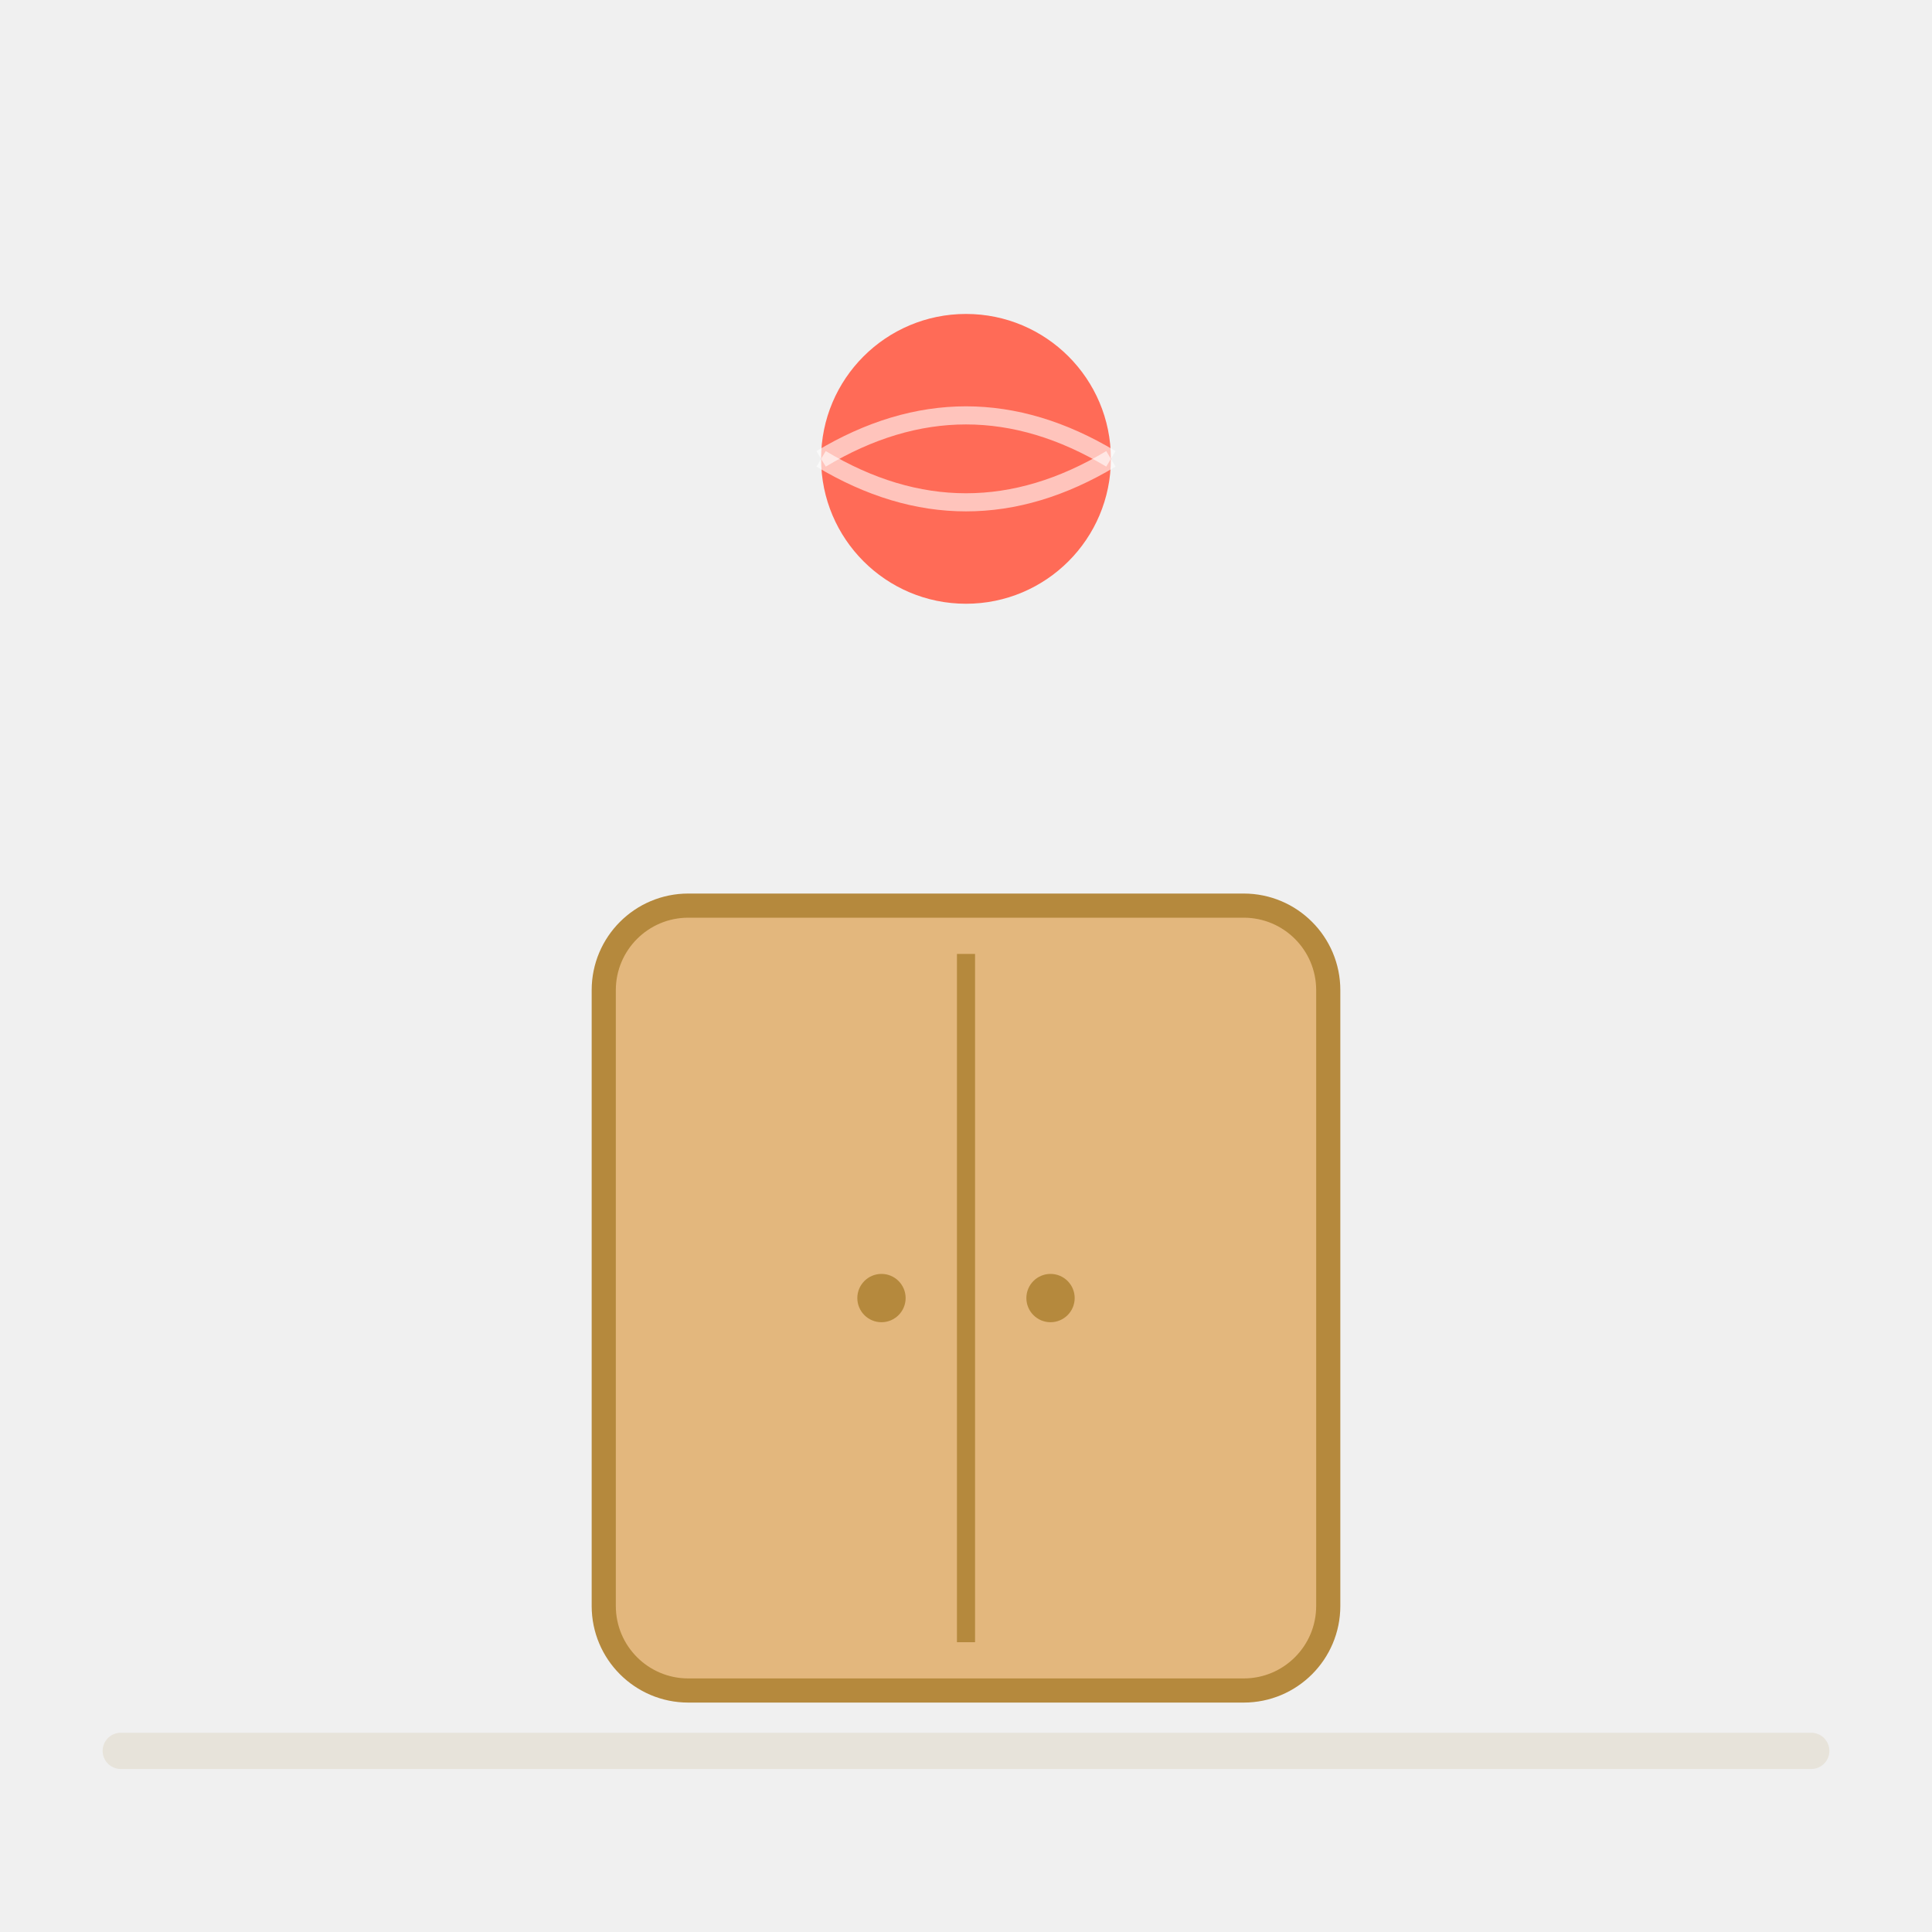
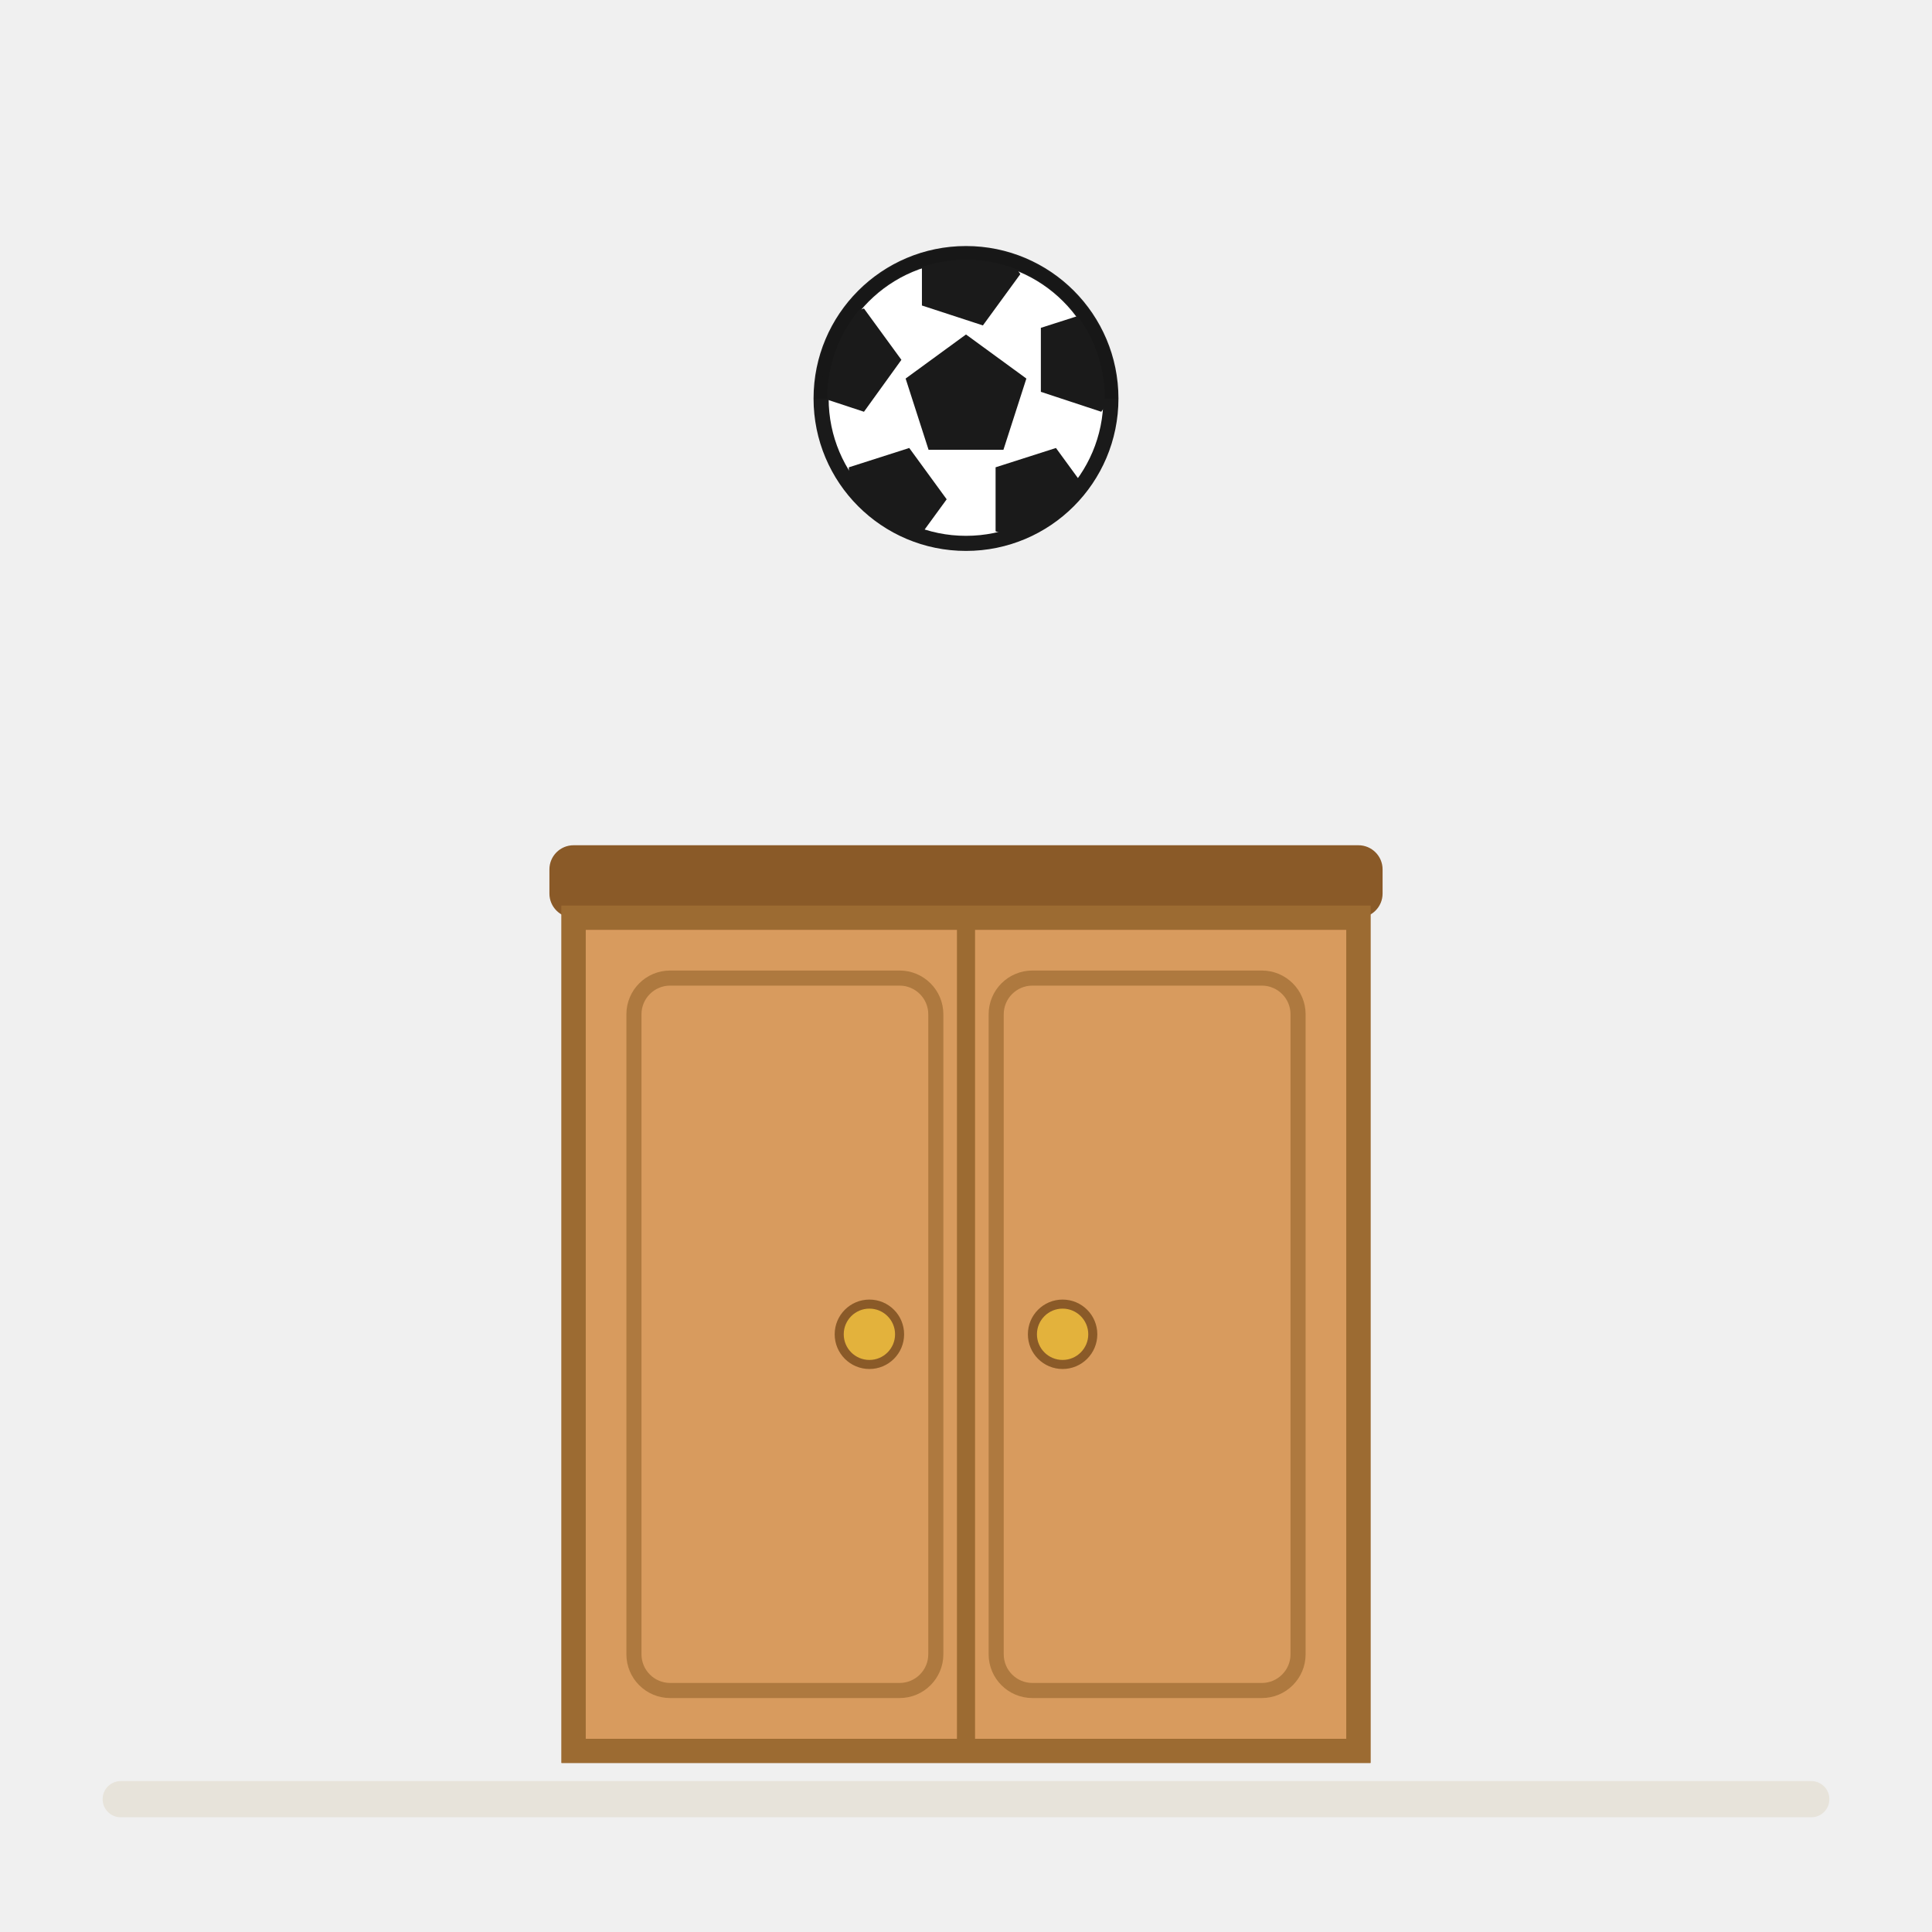
<svg xmlns="http://www.w3.org/2000/svg" viewBox="0 0 320 320" width="320" height="320">
-   <g opacity="1">
-     <circle cx="160" cy="76" r="24" fill="#FF6B57" />
-     <path d="M136 76 Q160 61.6 184 76" stroke="#ffffff" stroke-width="3" fill="none" opacity="0.6" />
-     <path d="M136 76 Q160 90.4 184 76" stroke="#ffffff" stroke-width="3" fill="none" opacity="0.6" />
+   <clipPath id="ballclip-160-66">
+     <circle cx="160" cy="66" r="24" />
+   </clipPath>
+   <circle cx="160" cy="66" r="24" fill="#ffffff" stroke="#1a1a1a" stroke-width="2.5" />
+   <polygon points="160.0,55.4 170.0,62.7 166.2,74.5 153.8,74.5 150.0,62.7" fill="#1a1a1a" />
+   <g clip-path="url(#ballclip-160-66)">
+     <polygon points="169.0,45.4 162.8,53.9 152.7,50.6 152.7,40.1 162.8,36.8" fill="#1a1a1a" />
+     <polygon points="182.4,68.2 172.4,64.9 172.4,54.3 182.4,51.1 188.6,59.6" fill="#1a1a1a" />
+     <polygon points="164.9,88.0 164.9,77.4 174.9,74.2 181.1,82.7 174.9,91.2" fill="#1a1a1a" />
+     <polygon points="140.6,77.4 150.6,74.2 156.8,82.7 150.6,91.2 140.6,88.0" fill="#1a1a1a" />
+     <polygon points="143.1,51.1 149.3,59.6 143.1,68.2 133.1,64.9 133.1,54.3" fill="#1a1a1a" />
  </g>
-   <rect x="100" y="150" width="120" height="130" rx="14" fill="#E3B77D" stroke="#B5893D" stroke-width="4" />
-   <line x1="160.0" y1="158" x2="160.0" y2="272" stroke="#B5893D" stroke-width="3" />
-   <circle cx="146.0" cy="215.0" r="4" fill="#B5893D" />
-   <circle cx="174.0" cy="215.0" r="4" fill="#B5893D" />
-   <line x1="20" y1="290" x2="300" y2="290" stroke="#E7E3DA" stroke-width="6" stroke-linecap="round" />
+   <path d="M136 66 A24 24 0 0 1 184 66" stroke="#00000022" stroke-width="2" fill="none" />
+   <rect x="91" y="140" width="138" height="12" rx="4" fill="#8A5A28" />
+   <rect x="95" y="152" width="130" height="138" fill="#D89B5E" stroke="#9C6B32" stroke-width="4" />
+   <rect x="105" y="162" width="50.0" height="118" rx="6" fill="none" stroke="#9C6B32" stroke-width="2.5" opacity="0.7" />
+   <rect x="165.0" y="162" width="50.0" height="118" rx="6" fill="none" stroke="#9C6B32" stroke-width="2.5" opacity="0.7" />
+   <line x1="160.0" y1="152" x2="160.0" y2="290" stroke="#9C6B32" stroke-width="3" />
+   <rect x="95" y="152" width="130" height="138" fill="none" stroke="#9C6B32" stroke-width="4" />
+   <circle cx="144.0" cy="221.0" r="5" fill="#E3B23C" stroke="#8A5A28" stroke-width="1.5" />
+   <circle cx="176.0" cy="221.0" r="5" fill="#E3B23C" stroke="#8A5A28" stroke-width="1.5" />
+   <line x1="20" y1="298" x2="300" y2="298" stroke="#E7E3DA" stroke-width="6" stroke-linecap="round" />
</svg>
